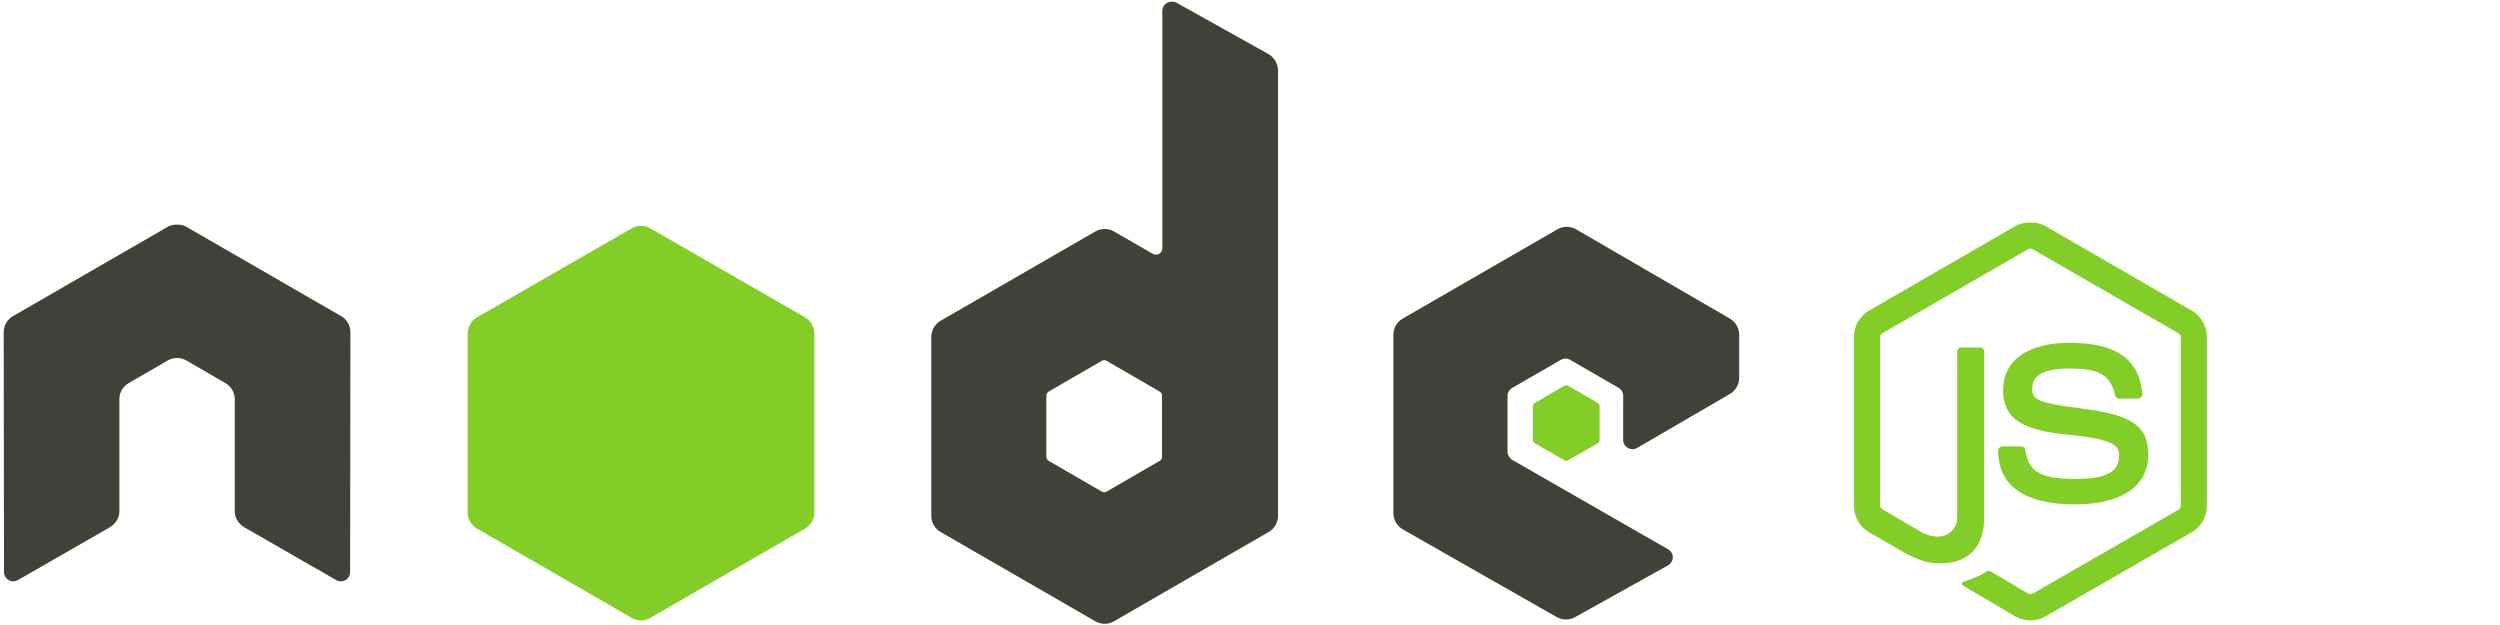
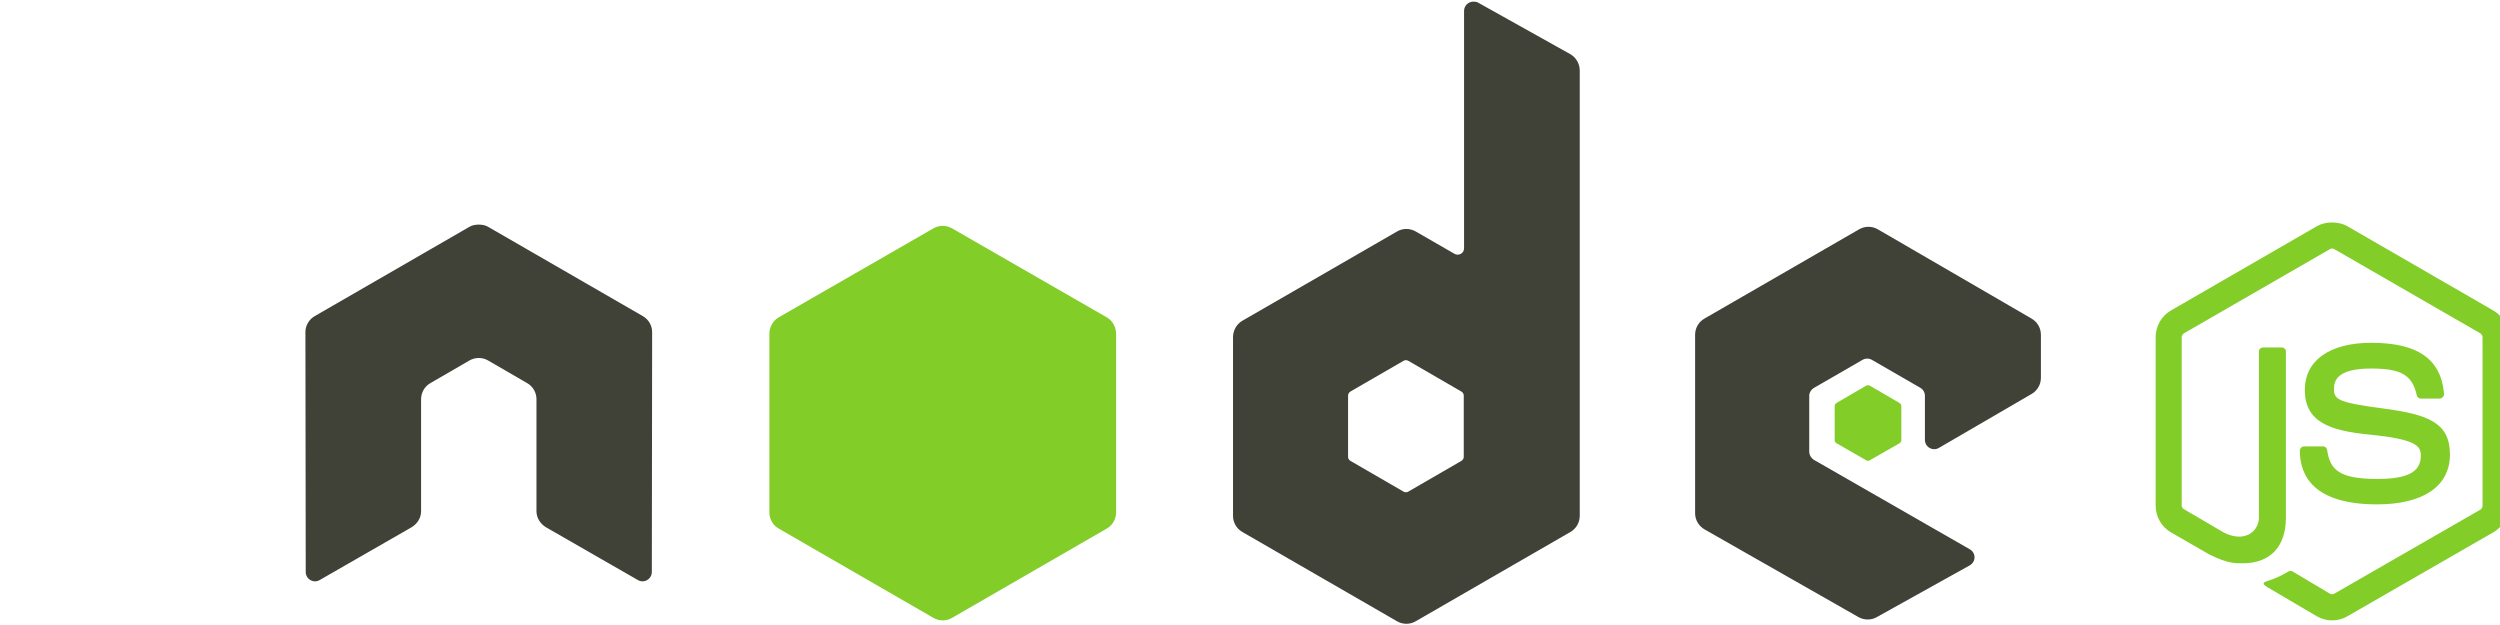
- <svg xmlns="http://www.w3.org/2000/svg" width="100" height="25" viewBox="0 0 512 145" preserveAspectRatio="xMinYMin meet">
+ <svg xmlns="http://www.w3.org/2000/svg" width="100" height="25" viewBox="-70 0 512 145" preserveAspectRatio="xMinYMin meet">
  <g fill="#83CD29">
    <path d="M471.05 51.611c-1.244 0-2.454.257-3.525.863l-33.888 19.57c-2.193 1.264-3.526 3.65-3.526 6.189v39.069c0 2.537 1.333 4.92 3.526 6.187l8.85 5.109c4.3 2.119 5.885 2.086 7.842 2.086 6.366 0 10.001-3.863 10.001-10.576V81.542c0-.545-.472-.935-1.007-.935h-4.245c-.544 0-1.007.39-1.007.935v38.566c0 2.975-3.1 5.968-8.13 3.453l-9.21-5.396c-.326-.177-.576-.49-.576-.863v-39.07c0-.37.247-.747.576-.935L470.547 57.8a.998.998 0 0 1 1.007 0l33.817 19.498c.322.194.576.553.576.936v39.069c0 .373-.188.755-.504.935l-33.889 19.498c-.29.173-.69.173-1.007 0l-8.706-5.18a.905.905 0 0 0-.863 0c-2.403 1.362-2.855 1.52-5.109 2.302-.555.194-1.398.495.288 1.44l11.368 6.69a6.995 6.995 0 0 0 3.526.936 6.949 6.949 0 0 0 3.525-.935l33.889-19.499c2.193-1.275 3.525-3.65 3.525-6.187v-39.07c0-2.538-1.332-4.92-3.525-6.187l-33.889-19.57c-1.062-.607-2.28-.864-3.525-.864z" />
    <path d="M480.116 79.528c-9.65 0-15.397 4.107-15.397 10.937 0 7.408 5.704 9.444 14.966 10.36 11.08 1.085 11.943 2.712 11.943 4.893 0 3.783-3.016 5.396-10.144 5.396-8.957 0-10.925-2.236-11.584-6.691-.078-.478-.447-.864-.936-.864h-4.389c-.54 0-1.007.466-1.007 1.008 0 5.703 3.102 12.447 17.916 12.447 10.723 0 16.908-4.209 16.908-11.584 0-7.31-4.996-9.273-15.398-10.648-10.51-1.391-11.512-2.072-11.512-4.533 0-2.032.85-4.75 8.634-4.75 6.954 0 9.524 1.5 10.577 6.189.092.44.48.791.935.791h4.39c.27 0 .532-.166.719-.36.184-.207.314-.44.288-.719-.68-8.074-6.064-11.872-16.909-11.872z" />
  </g>
  <path d="M271.821.383a2.181 2.181 0 0 0-1.08.287 2.18 2.18 0 0 0-1.079 1.871v55.042c0 .54-.251 1.024-.719 1.295a1.501 1.501 0 0 1-1.511 0l-8.994-5.18a4.31 4.31 0 0 0-4.317 0l-35.903 20.721c-1.342.775-2.158 2.264-2.158 3.814v41.443c0 1.548.817 2.966 2.158 3.741l35.903 20.722a4.3 4.3 0 0 0 4.317 0l35.903-20.722a4.308 4.308 0 0 0 2.159-3.741V16.356a4.386 4.386 0 0 0-2.23-3.814L272.9.598c-.335-.187-.707-.22-1.079-.215zM40.861 52.115c-.684.027-1.328.147-1.942.503L3.015 73.34a4.3 4.3 0 0 0-2.158 3.741L.929 132.7c0 .773.399 1.492 1.079 1.87a2.096 2.096 0 0 0 2.159 0l21.297-12.231c1.349-.802 2.23-2.196 2.23-3.742V92.623c0-1.55.815-2.972 2.159-3.742l9.065-5.252a4.251 4.251 0 0 1 2.159-.576c.74 0 1.5.185 2.158.576l9.066 5.252a4.296 4.296 0 0 1 2.159 3.742v25.973c0 1.546.89 2.95 2.23 3.742l21.297 12.232a2.096 2.096 0 0 0 2.159 0 2.164 2.164 0 0 0 1.08-1.871l.07-55.618a4.28 4.28 0 0 0-2.158-3.741L43.235 52.618c-.607-.356-1.253-.475-1.942-.503h-.432zm322.624.503c-.75 0-1.485.19-2.158.576l-35.903 20.722a4.306 4.306 0 0 0-2.159 3.741V119.1c0 1.559.878 2.971 2.23 3.742l35.616 20.29c1.315.75 2.921.807 4.245.07l21.585-12.015c.685-.38 1.148-1.09 1.151-1.87a2.126 2.126 0 0 0-1.079-1.871l-36.119-20.722c-.676-.386-1.151-1.167-1.151-1.943v-12.95c0-.775.48-1.485 1.151-1.871l11.224-6.476a2.155 2.155 0 0 1 2.159 0L375.5 89.96a2.152 2.152 0 0 1 1.08 1.87v10.217a2.15 2.15 0 0 0 1.079 1.87c.673.389 1.487.39 2.158 0L401.331 91.4a4.325 4.325 0 0 0 2.159-3.742v-10c0-1.545-.82-2.966-2.159-3.742l-35.687-20.722a4.279 4.279 0 0 0-2.159-.575zm-107.35 30.939c.188 0 .408.046.576.143l12.304 7.123c.334.193.576.55.576.935v14.246c0 .387-.24.743-.576.936l-12.304 7.123a1.088 1.088 0 0 1-1.079 0l-12.303-7.123c-.335-.194-.576-.549-.576-.936V91.758c0-.386.242-.74.576-.935l12.303-7.122a.948.948 0 0 1 .504-.143v-.001z" fill="#404137" />
  <path d="M148.714 52.402c-.748 0-1.488.19-2.158.576l-35.903 20.65c-1.343.773-2.159 2.265-2.159 3.813v41.443c0 1.55.817 2.966 2.159 3.742l35.903 20.721a4.297 4.297 0 0 0 4.317 0l35.903-20.721a4.308 4.308 0 0 0 2.158-3.742V77.441c0-1.55-.816-3.04-2.158-3.813l-35.903-20.65a4.297 4.297 0 0 0-2.159-.576zM363.413 89.385c-.143 0-.302 0-.431.072l-6.907 4.029a.84.84 0 0 0-.432.72v7.914c0 .298.172.571.432.72l6.907 3.957c.259.15.535.15.791 0l6.907-3.958a.846.846 0 0 0 .432-.719v-7.915a.846.846 0 0 0-.432-.719l-6.907-4.03c-.128-.075-.216-.07-.36-.07z" fill="#83CD29" />
</svg>
